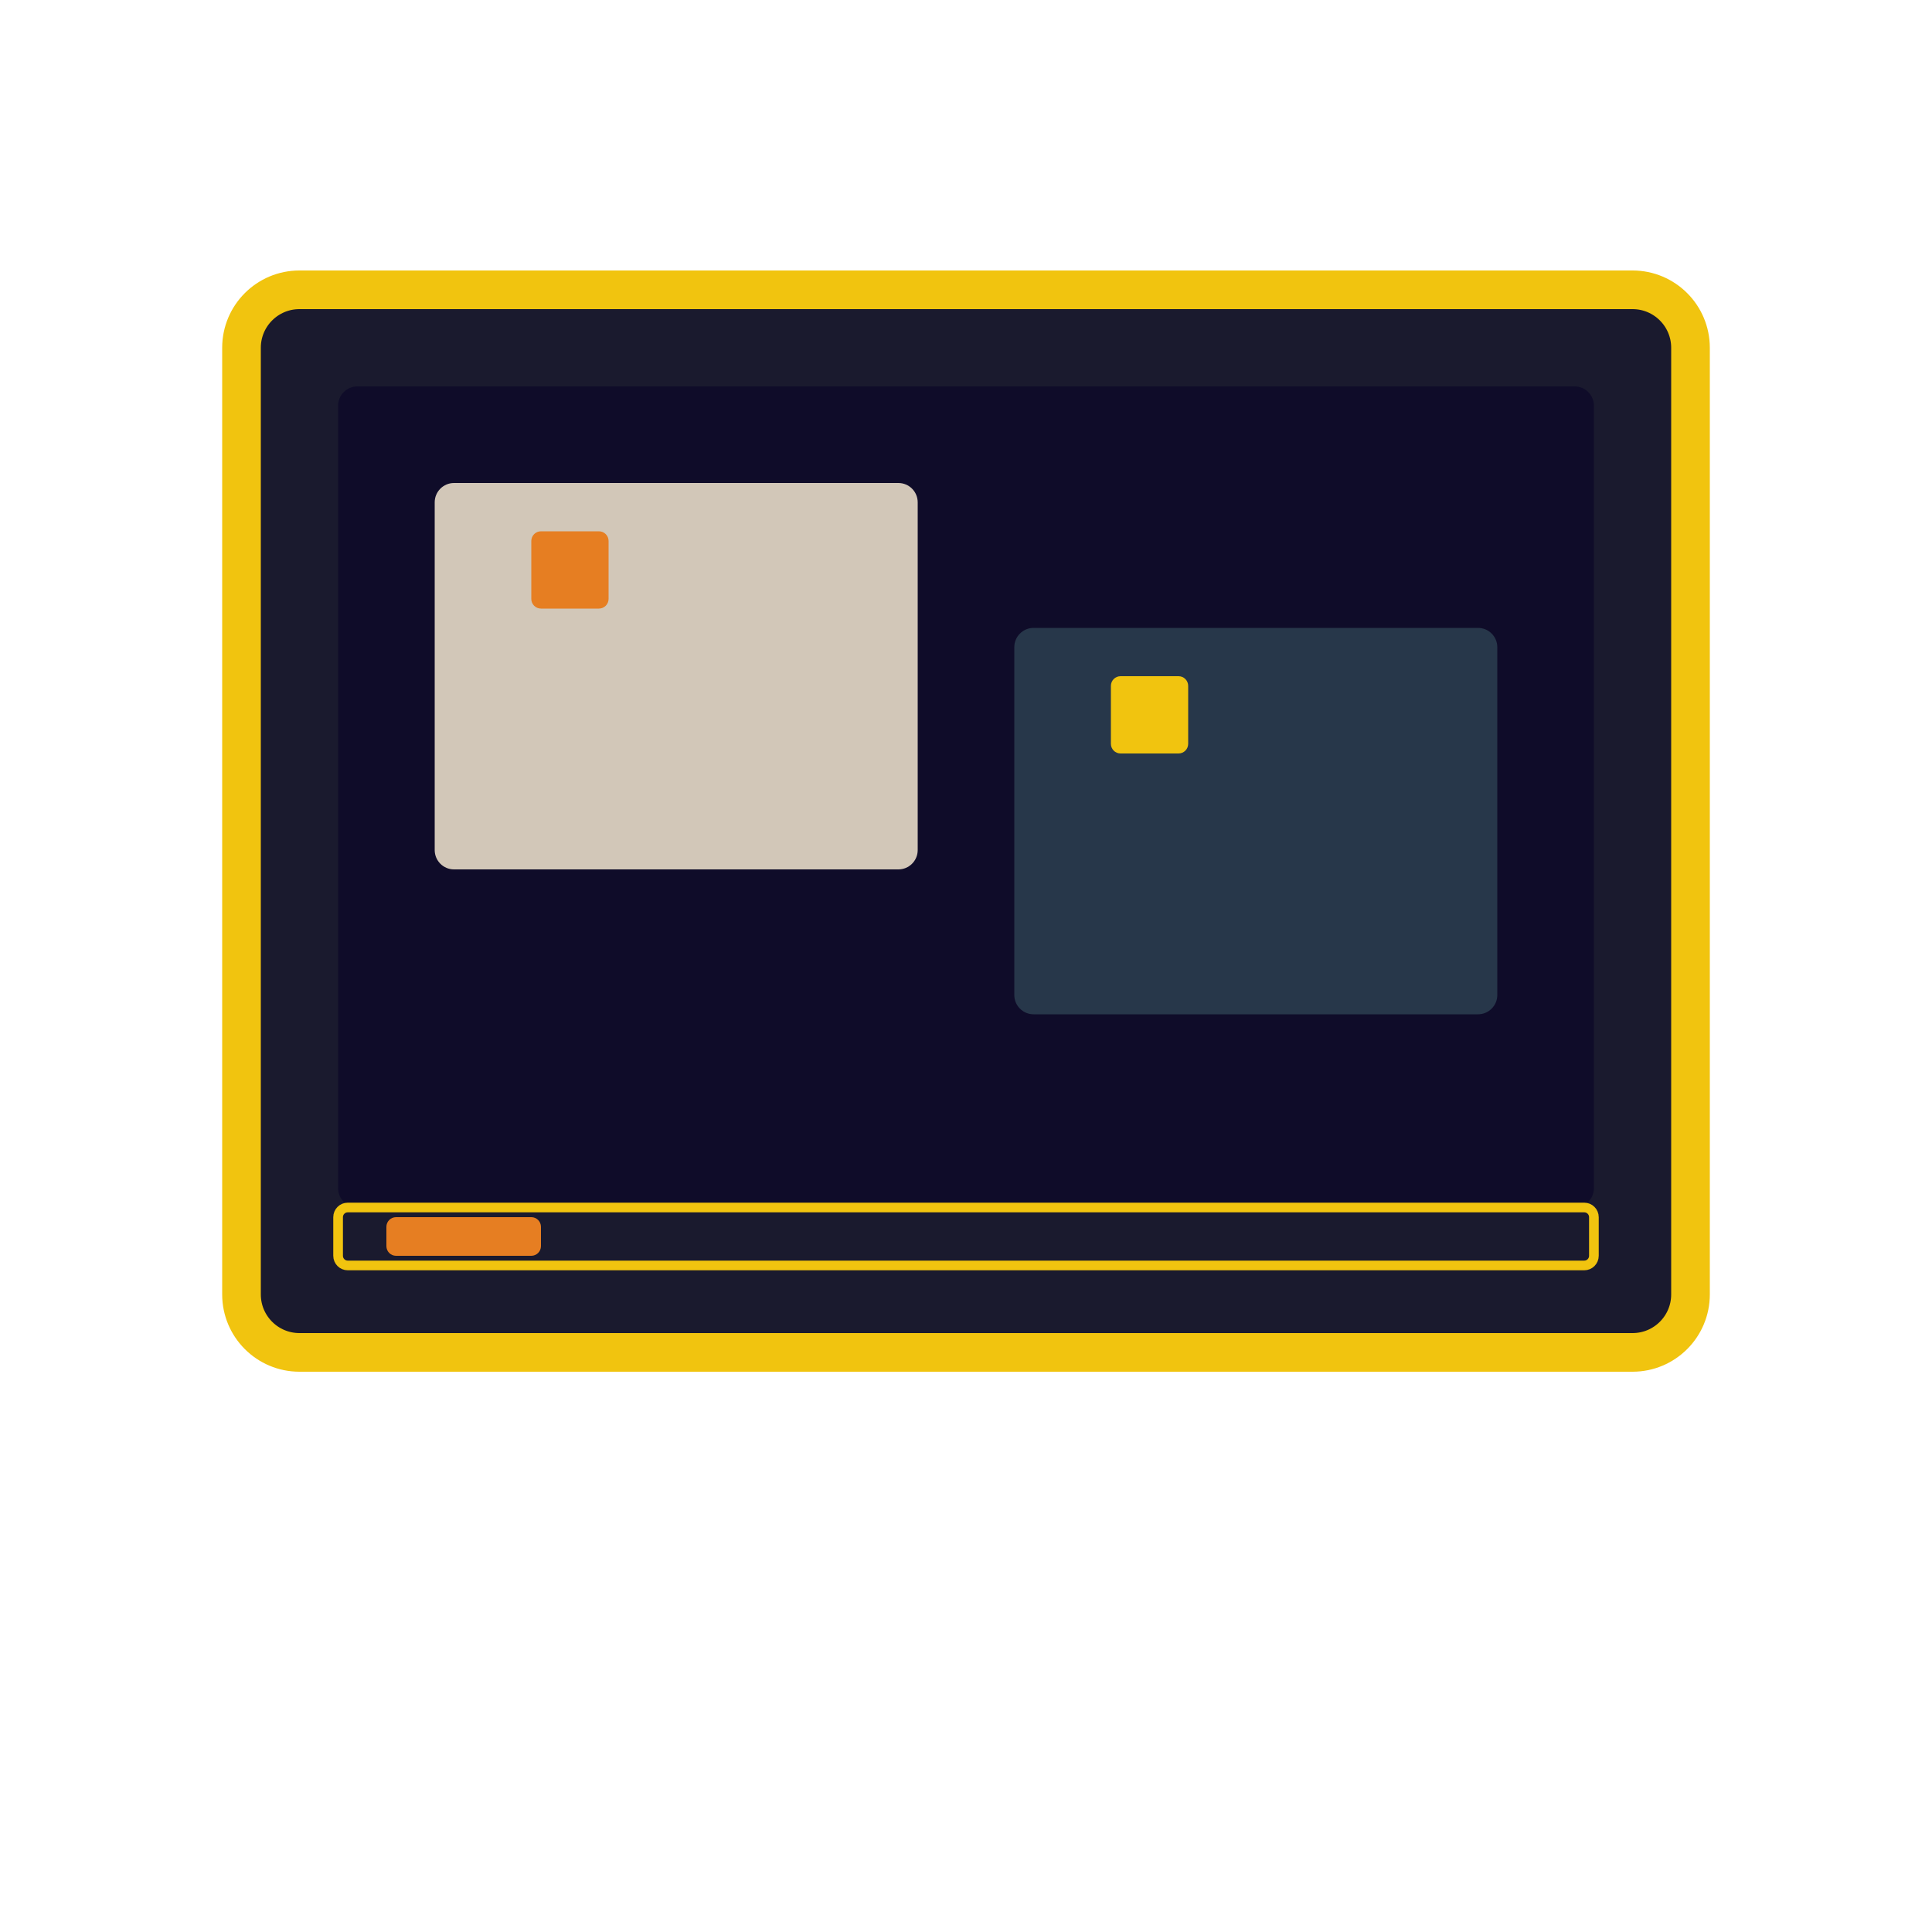
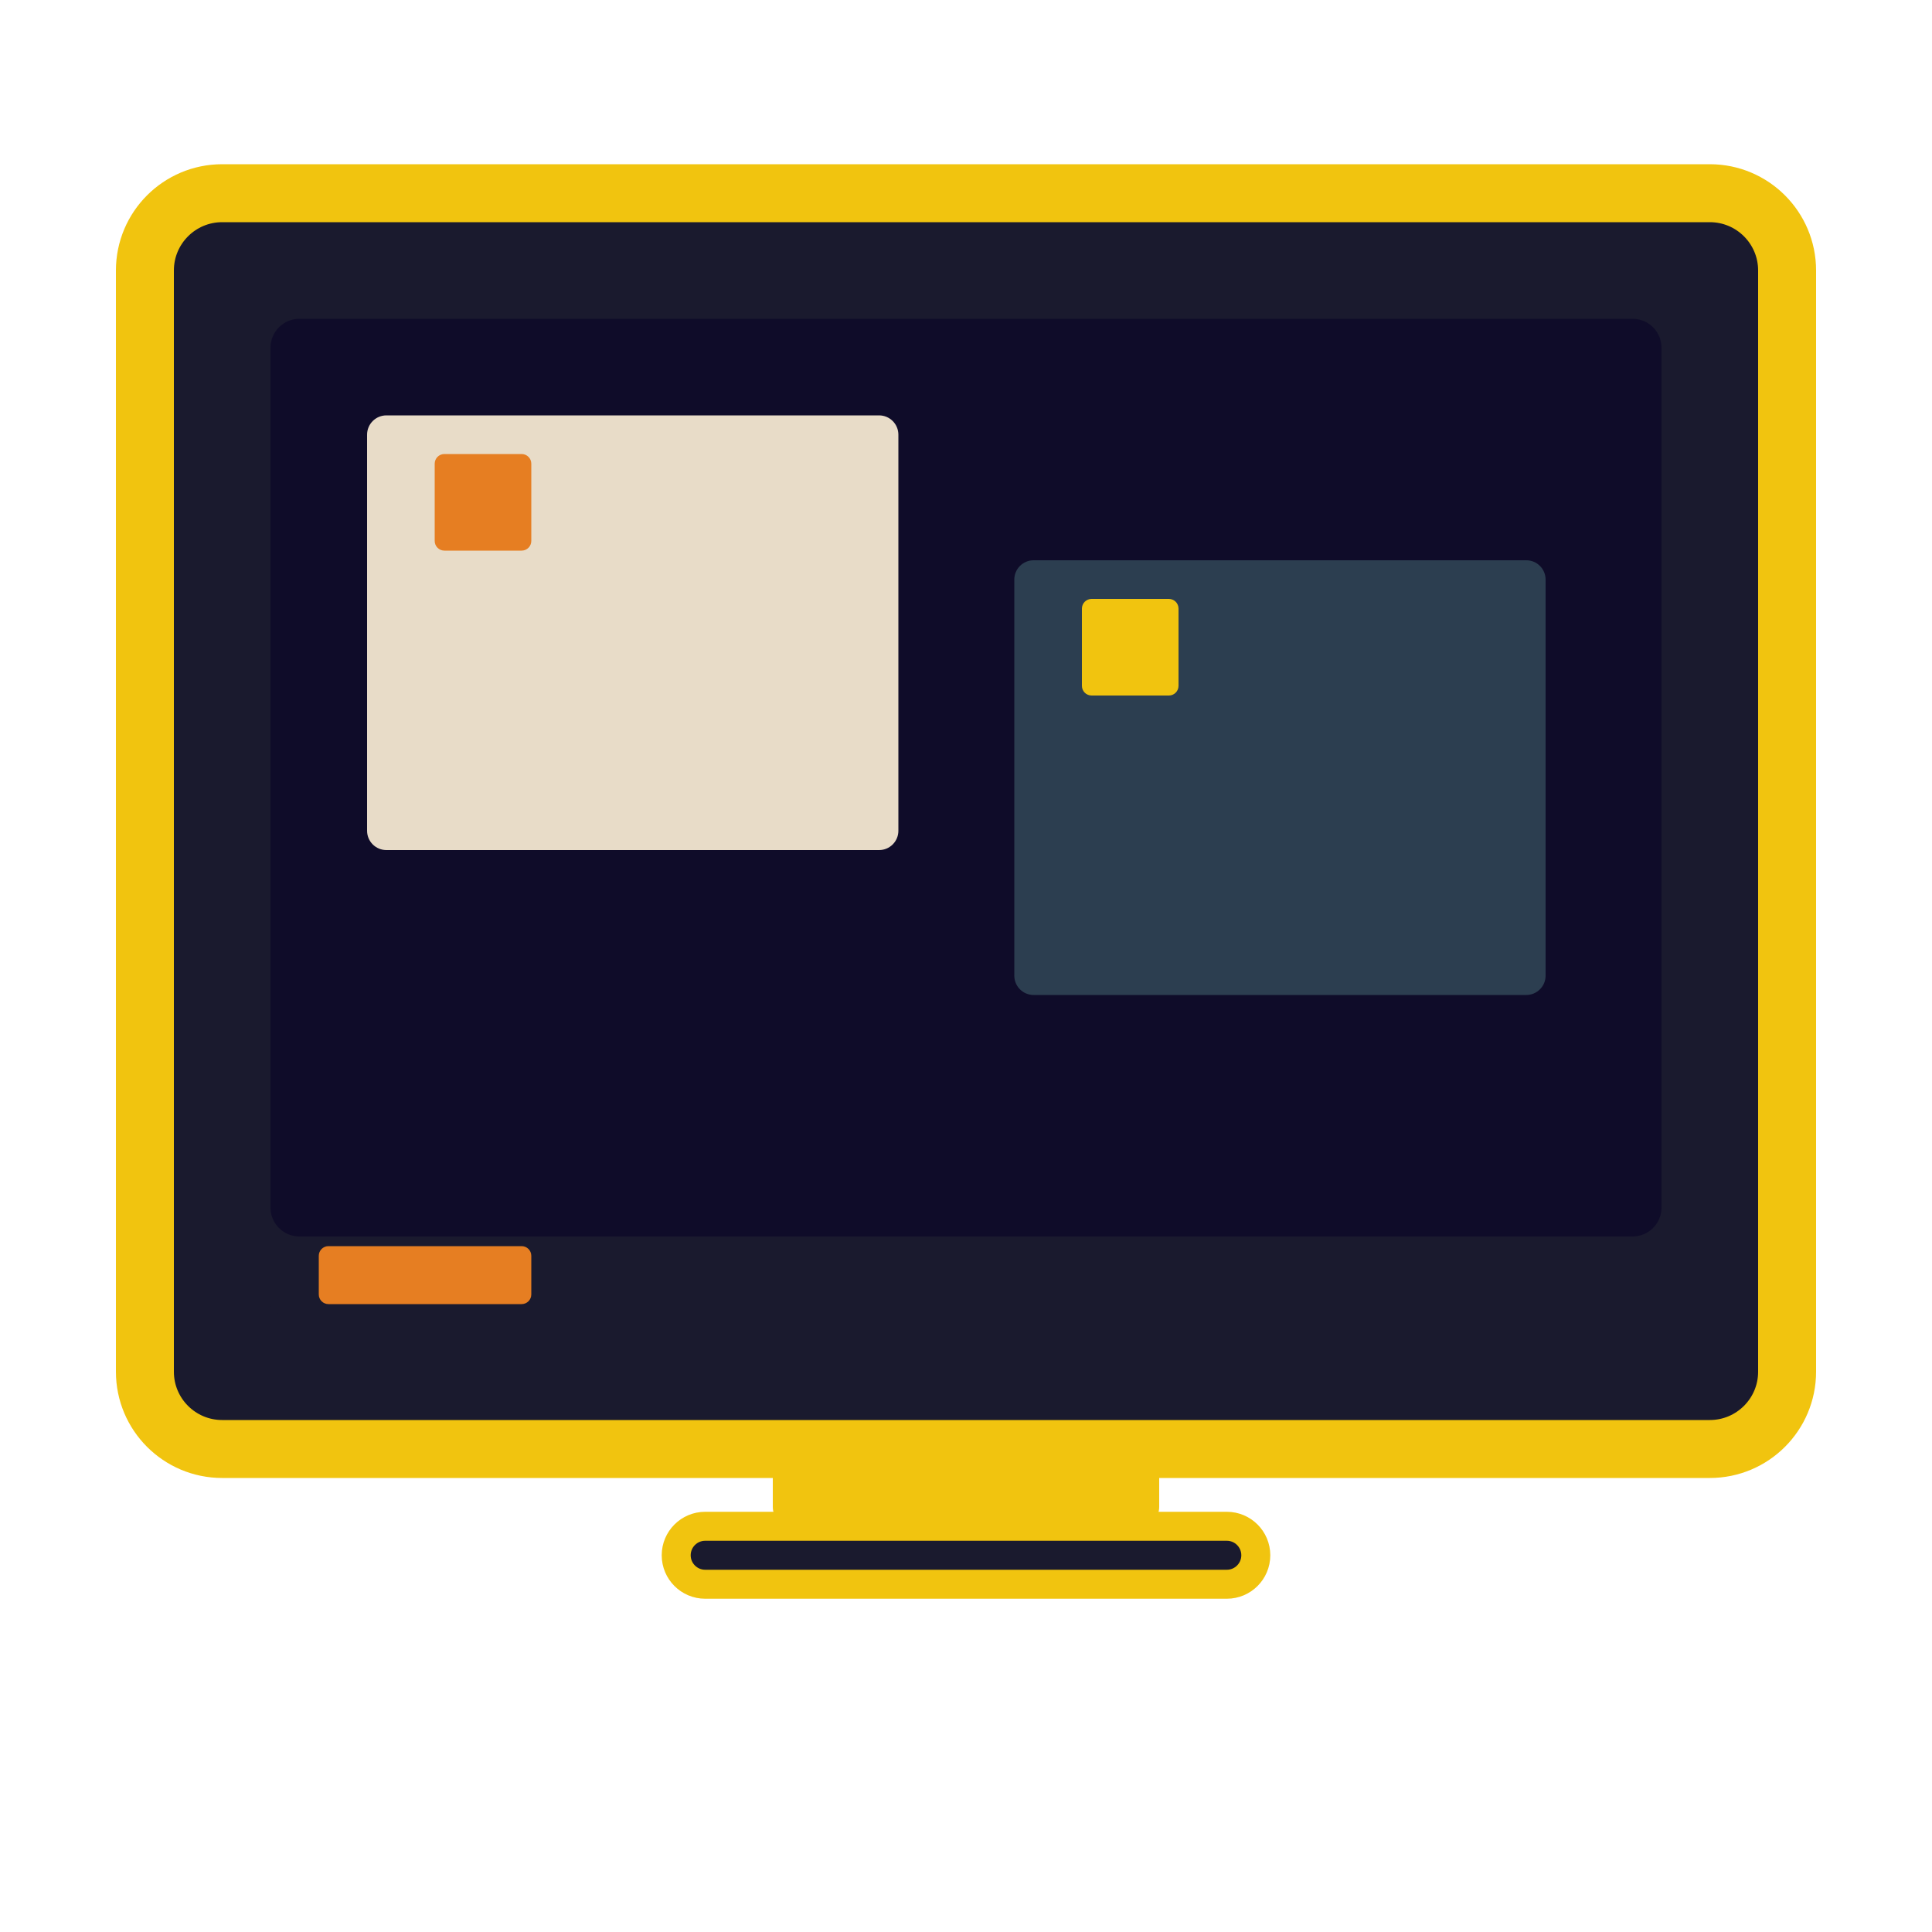
<svg xmlns="http://www.w3.org/2000/svg" viewBox="0 0 200 200" fill="none">
-   <rect x="25" y="30" width="150" height="110" rx="6" fill="#1a1a2e" stroke="#f1c40f" stroke-width="4" />
-   <rect x="35" y="40" width="130" height="85" rx="2" fill="#0f0c29" />
-   <rect x="45" y="50" width="50" height="40" rx="2" fill="#e8dcc8" opacity="0.9" />
-   <rect x="55" y="55" width="8" height="8" rx="1" fill="#e67e22" />
-   <rect x="105" y="65" width="50" height="40" rx="2" fill="#2c3e50" opacity="0.85" />
-   <rect x="115" y="70" width="8" height="8" rx="1" fill="#f1c40f" />
-   <rect x="35" y="125" width="130" height="6" rx="1" fill="#1a1a2e" stroke="#f1c40f" stroke-width="1" />
-   <rect x="40" y="126" width="16" height="4" rx="1" fill="#e67e22" />
+   <rect x="15" y="20" width="170" height="130" rx="8" fill="#1a1a2e" stroke="#f1c40f" stroke-width="6" />
+   <rect x="28" y="33" width="144" height="95" rx="3" fill="#0f0c29" />
+   <rect x="38" y="43" width="55" height="45" rx="2" fill="#e8dcc8" />
+   <rect x="45" y="47" width="10" height="10" rx="1" fill="#e67e22" />
+   <rect x="105" y="58" width="55" height="45" rx="2" fill="#2c3e50" />
+   <rect x="112" y="62" width="10" height="10" rx="1" fill="#f1c40f" />
+   <rect x="28" y="128" width="144" height="8" rx="1" fill="#1a1a2e" />
+   <rect x="33" y="129" width="22" height="6" rx="1" fill="#e67e22" />
+   <rect x="80" y="150" width="40" height="8" rx="2" fill="#f1c40f" />
+   <rect x="70" y="158" width="60" height="6" rx="3" fill="#1a1a2e" stroke="#f1c40f" stroke-width="3" />
</svg>
